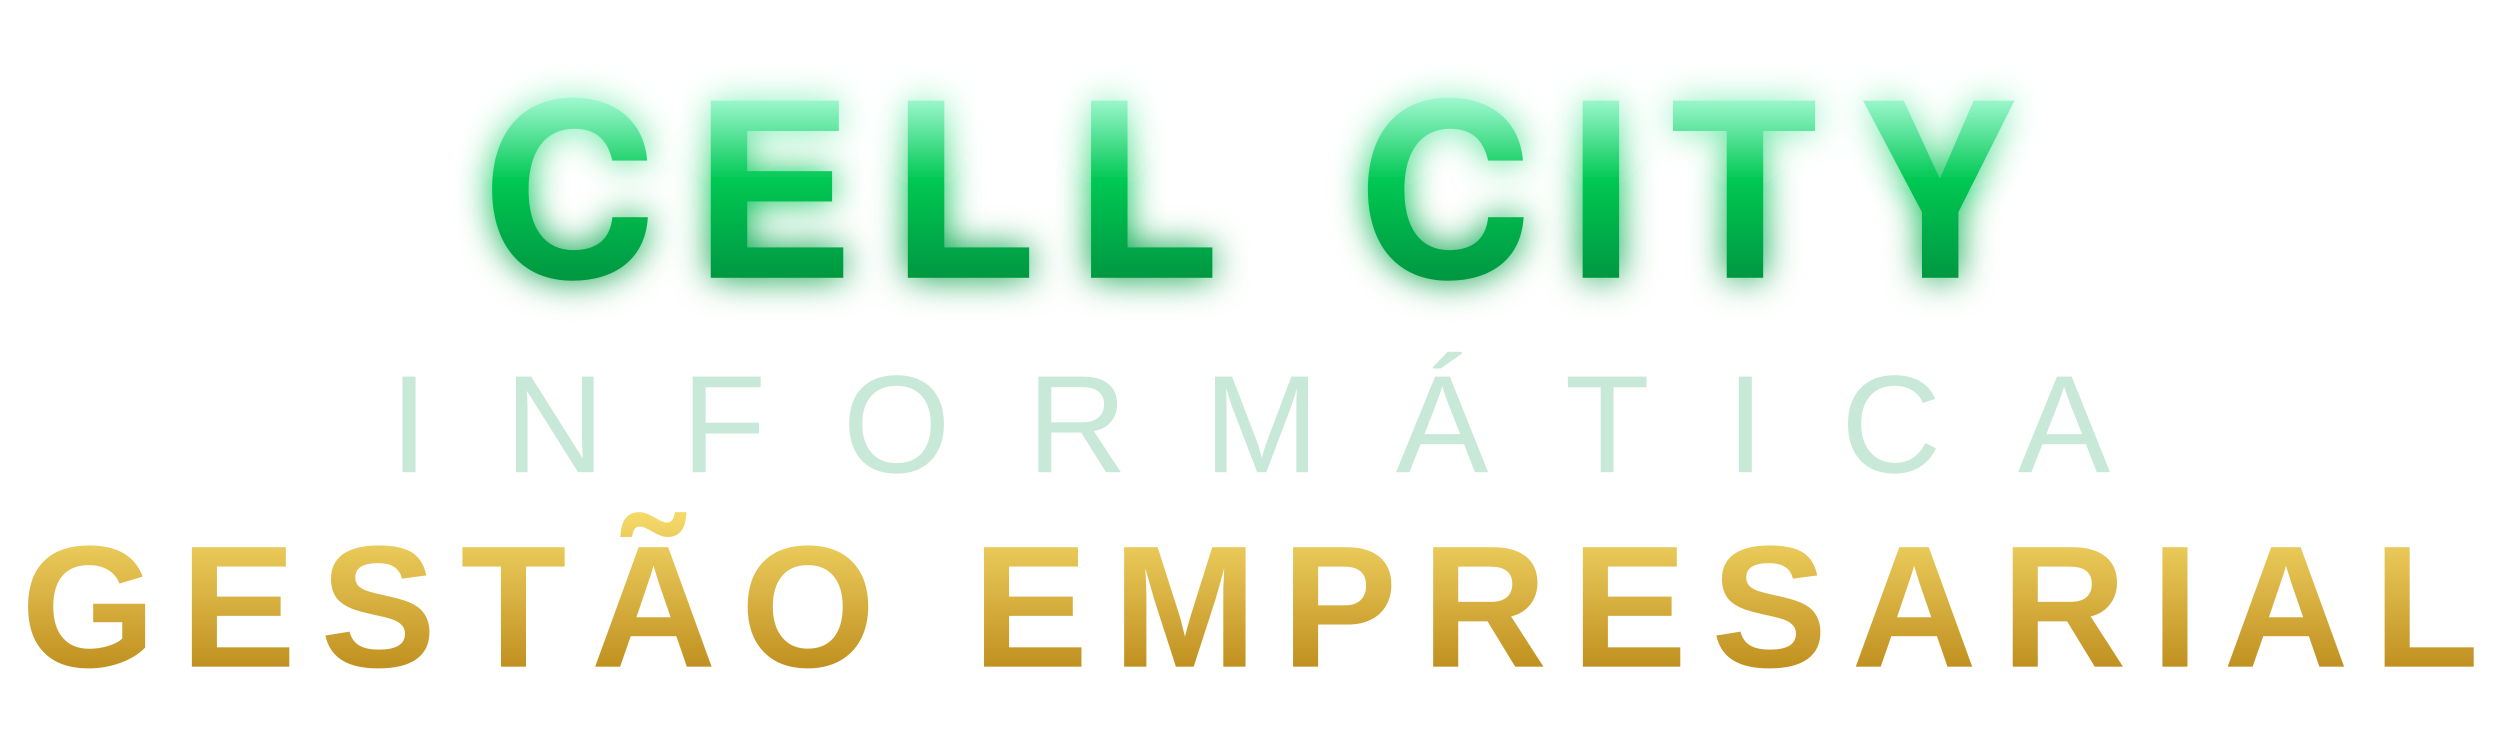
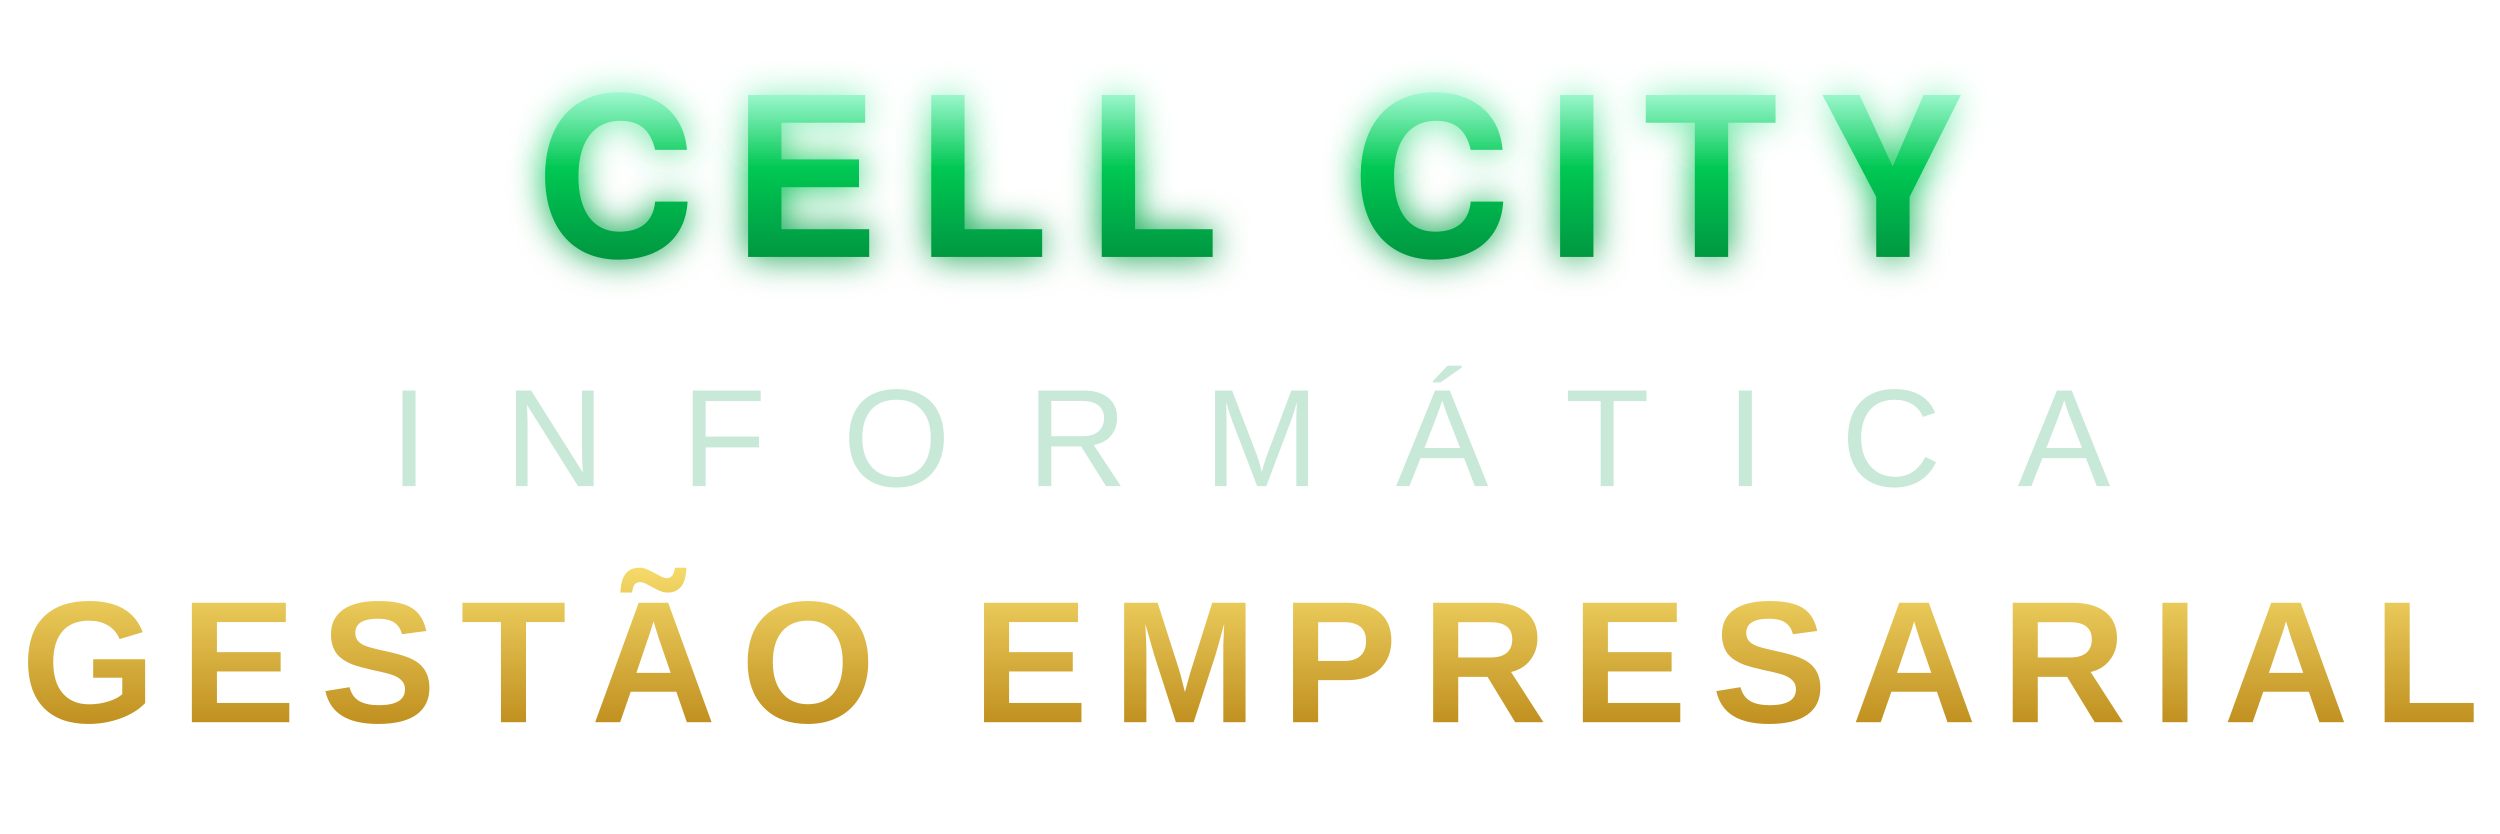
- <svg xmlns="http://www.w3.org/2000/svg" viewBox="0 0 360 108" role="img" aria-label="Cell City Informática — Gestão Empresarial">
+ <svg xmlns="http://www.w3.org/2000/svg" viewBox="0 0 360 120" role="img" aria-label="Cell City Informática — Gestão Empresarial">
  <defs>
    <linearGradient id="cc-green" x1="0" y1="0" x2="0" y2="1">
      <stop offset="0%" stop-color="#a0f8d0" />
      <stop offset="45%" stop-color="#00c853" />
      <stop offset="100%" stop-color="#009640" />
    </linearGradient>
    <linearGradient id="cc-gold" x1="0" y1="0" x2="0" y2="1">
      <stop offset="0%" stop-color="#f5da6a" />
      <stop offset="100%" stop-color="#c09020" />
    </linearGradient>
    <linearGradient id="cc-line" x1="0" y1="0" x2="1" y2="0">
      <stop offset="0%" stop-color="rgba(0,200,83,0)" />
      <stop offset="18%" stop-color="rgba(0,200,83,0.50)" />
      <stop offset="82%" stop-color="rgba(0,200,83,0.50)" />
      <stop offset="100%" stop-color="rgba(0,200,83,0)" />
    </linearGradient>
    <filter id="cc-glow" x="-8%" y="-20%" width="116%" height="150%">
      <feGaussianBlur in="SourceGraphic" stdDeviation="2.5" result="blur" />
      <feMerge>
        <feMergeNode in="blur" />
        <feMergeNode in="SourceGraphic" />
      </feMerge>
    </filter>
  </defs>
-   <text x="180" y="40" text-anchor="middle" font-family="'Arial Black','Helvetica Neue',Impact,sans-serif" font-size="35" font-weight="900" letter-spacing="5" fill="url(#cc-green)" filter="url(#cc-glow)" text-rendering="optimizeLegibility">CELL CITY</text>
-   <line x1="22" y1="50" x2="338" y2="50" stroke="url(#cc-line)" stroke-width="0.8" />
-   <text x="180" y="68" text-anchor="middle" font-family="'Segoe UI','Arial',Helvetica,sans-serif" font-size="20" font-weight="400" letter-spacing="11" fill="#c8e8d8" text-rendering="optimizeLegibility">INFORMÁTICA</text>
-   <text x="180" y="96" text-anchor="middle" font-family="'Segoe UI','Arial',Helvetica,sans-serif" font-size="25" font-weight="700" letter-spacing="3.5" fill="url(#cc-gold)" text-rendering="optimizeLegibility">GESTÃO EMPRESARIAL</text>
+   <text x="180" y="37" text-anchor="middle" font-family="'Arial Black','Helvetica Neue',Impact,sans-serif" font-size="32" font-weight="900" letter-spacing="5" fill="url(#cc-green)" filter="url(#cc-glow)" text-rendering="optimizeLegibility">CELL CITY</text>
+   <line x1="22" y1="49" x2="338" y2="49" stroke="url(#cc-line)" stroke-width="0.8" />
+   <text x="180" y="70" text-anchor="middle" font-family="'Segoe UI','Arial',Helvetica,sans-serif" font-size="20" font-weight="400" letter-spacing="11" fill="#c8e8d8" text-rendering="optimizeLegibility">INFORMÁTICA</text>
+   <text x="180" y="104" text-anchor="middle" font-family="'Segoe UI','Arial',Helvetica,sans-serif" font-size="25" font-weight="700" letter-spacing="3.5" fill="url(#cc-gold)" text-rendering="optimizeLegibility">GESTÃO EMPRESARIAL</text>
</svg>
